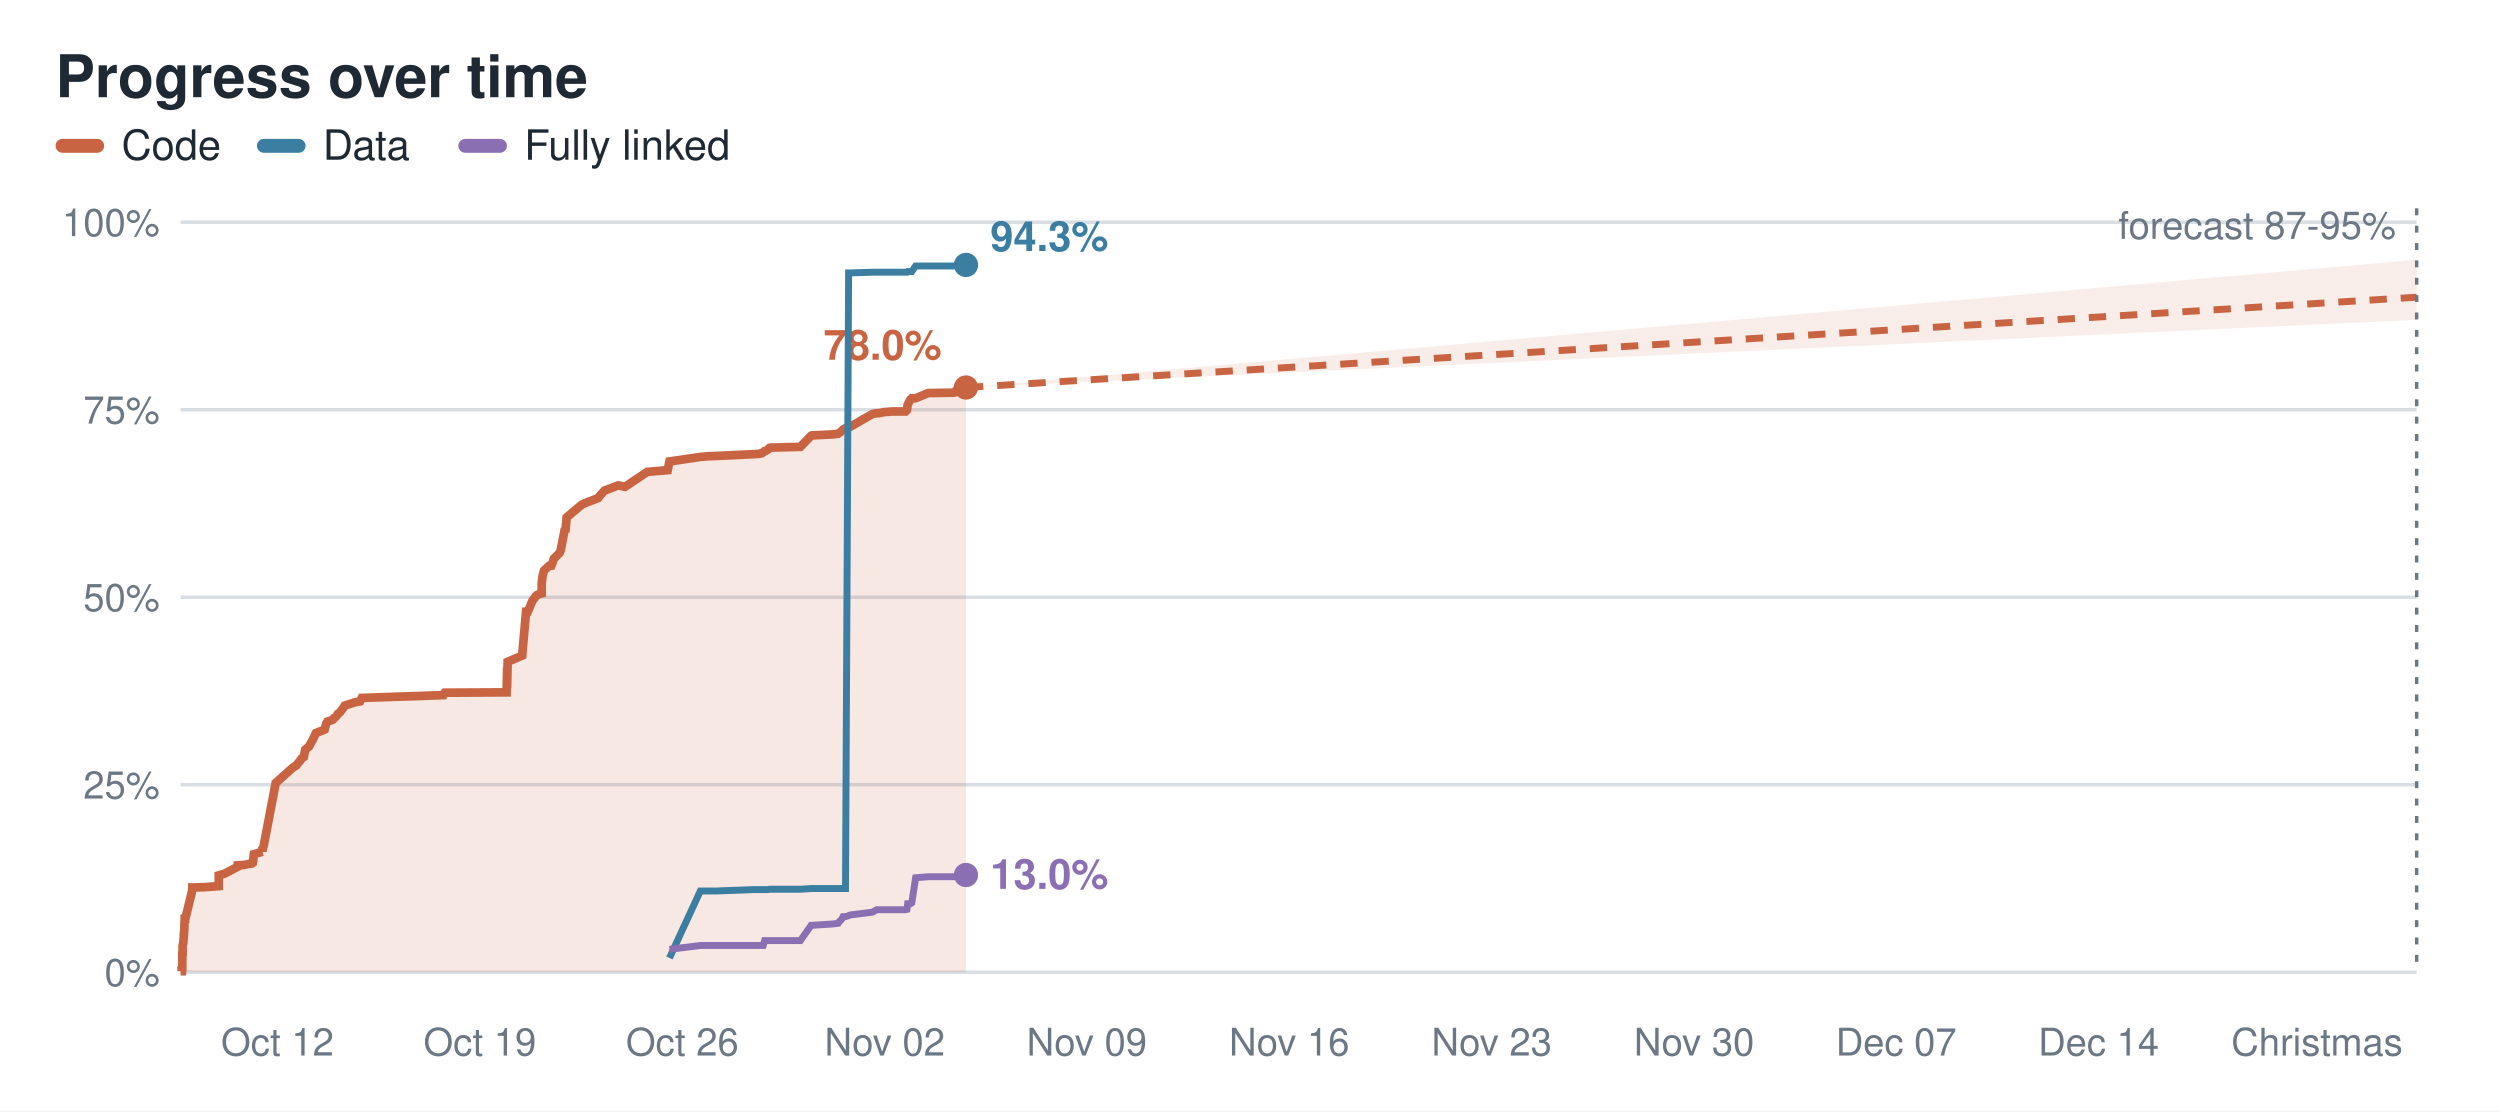
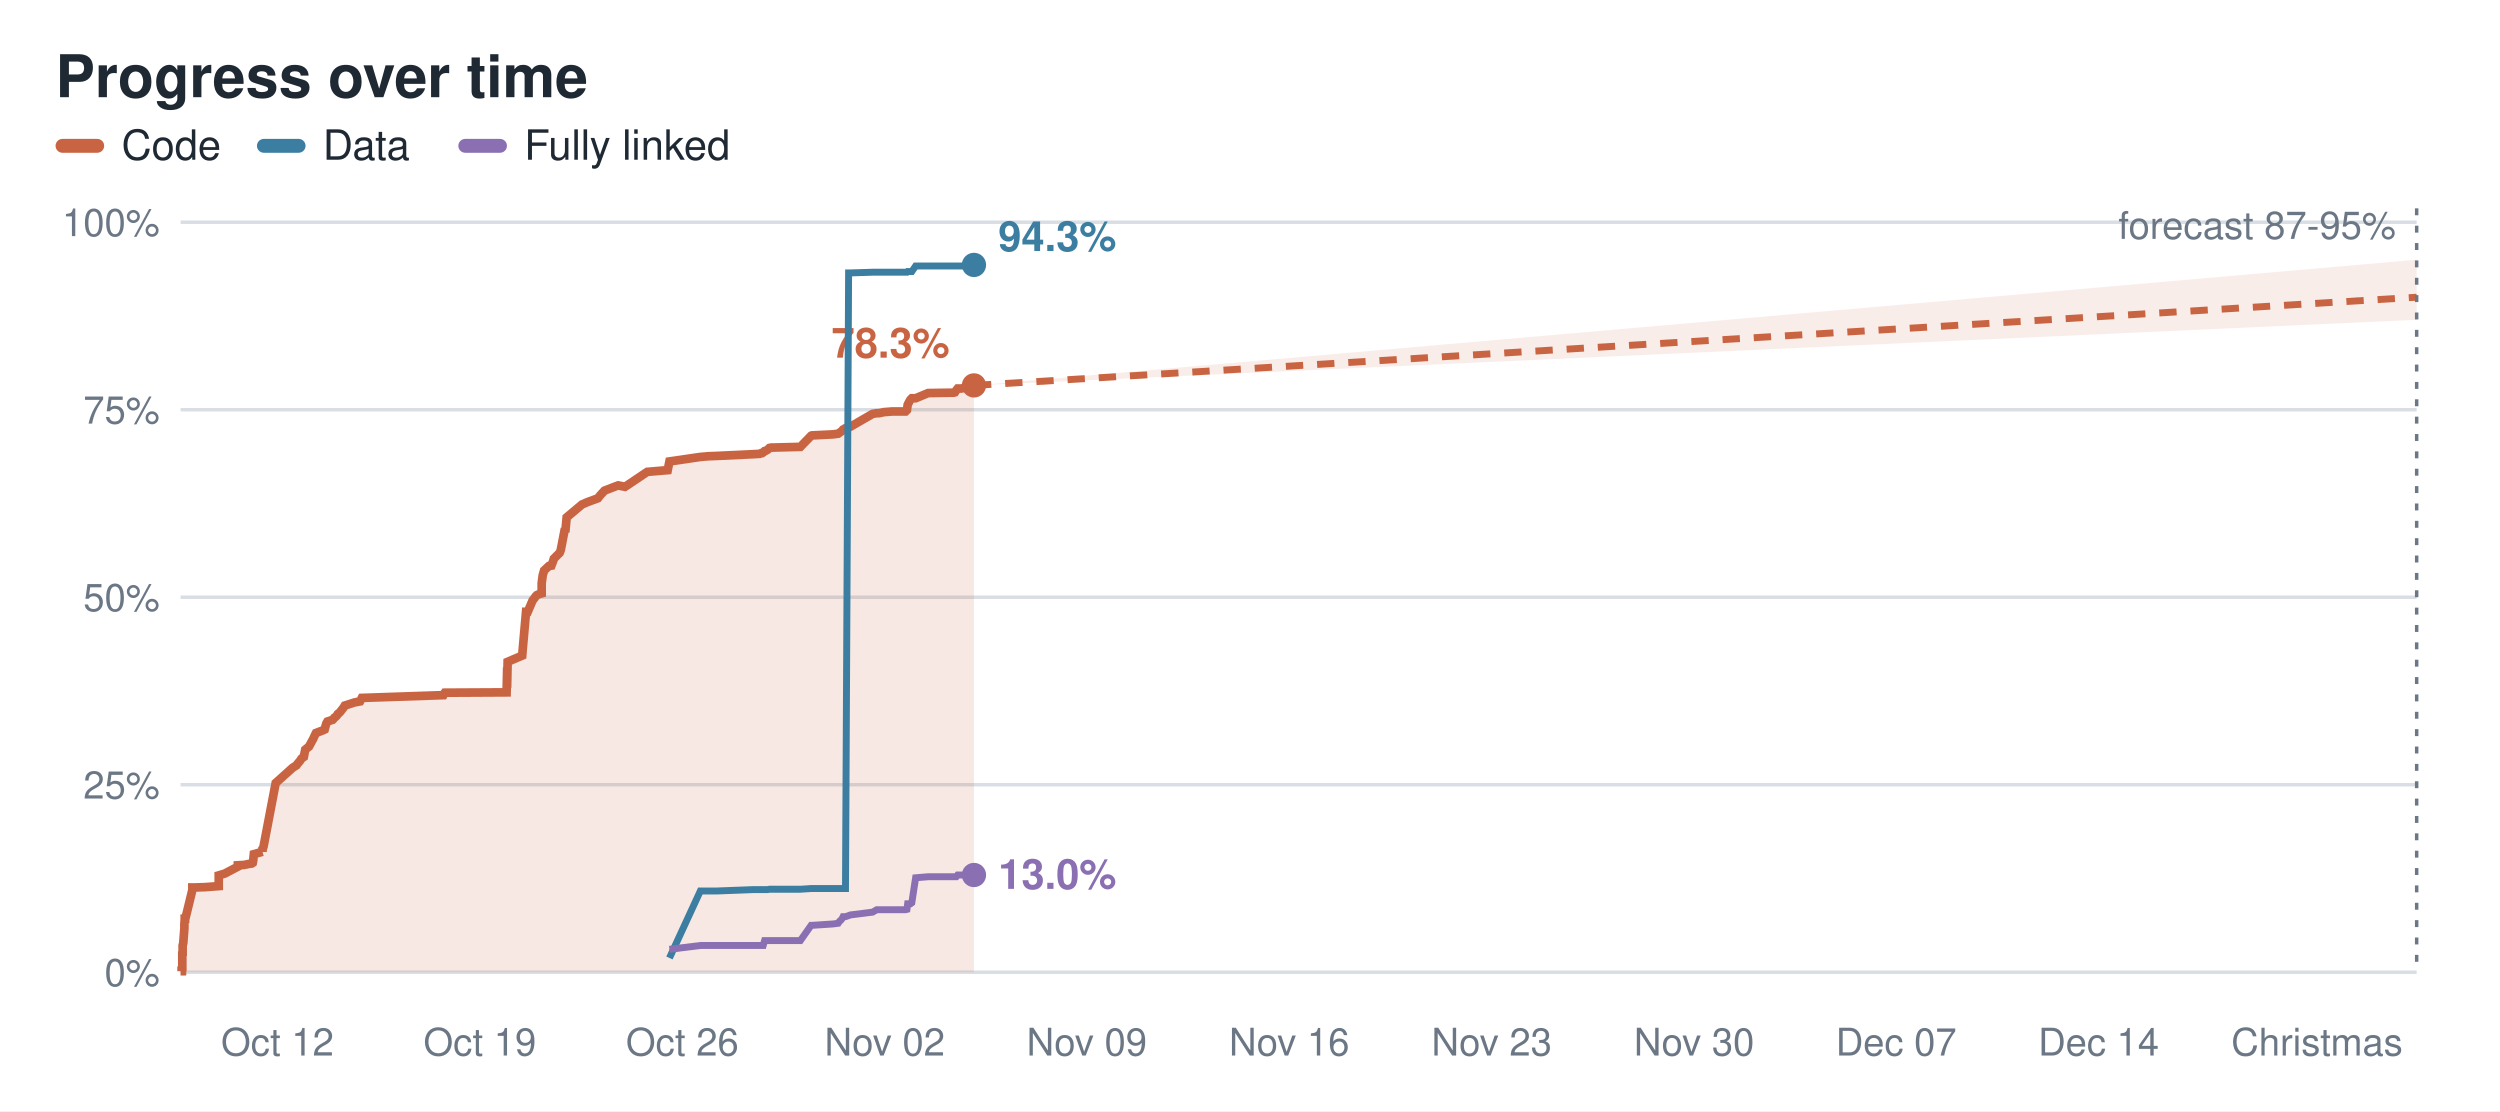
<svg xmlns="http://www.w3.org/2000/svg" viewBox="0 0 720 320" width="720" height="320" font-family="-apple-system,Segoe UI,Helvetica,Arial,sans-serif" role="img" aria-label="Progress over time">
  <rect width="100%" height="100%" fill="#ffffff" />
  <text x="16" y="28" font-size="17" font-weight="600" fill="#1f2933">Progress over time</text>
  <rect x="16" y="40" width="14" height="4" rx="2" fill="#c96442" />
  <text x="35" y="46" font-size="12" fill="#1f2933">Code</text>
  <rect x="74" y="40" width="14" height="4" rx="2" fill="#3b7ea1" />
  <text x="93" y="46" font-size="12" fill="#1f2933">Data</text>
  <rect x="132" y="40" width="14" height="4" rx="2" fill="#8a6fb3" />
  <text x="151" y="46" font-size="12" fill="#1f2933">Fully linked</text>
  <line x1="52" y1="280.0" x2="696" y2="280.0" stroke="#d9dee4" />
  <text x="46" y="284.0" font-size="11" fill="#6b7785" text-anchor="end">0%</text>
  <line x1="52" y1="226.0" x2="696" y2="226.0" stroke="#d9dee4" />
  <text x="46" y="230.0" font-size="11" fill="#6b7785" text-anchor="end">25%</text>
  <line x1="52" y1="172.0" x2="696" y2="172.0" stroke="#d9dee4" />
  <text x="46" y="176.0" font-size="11" fill="#6b7785" text-anchor="end">50%</text>
  <line x1="52" y1="118.0" x2="696" y2="118.0" stroke="#d9dee4" />
  <text x="46" y="122.0" font-size="11" fill="#6b7785" text-anchor="end">75%</text>
  <line x1="52" y1="64.0" x2="696" y2="64.0" stroke="#d9dee4" />
  <text x="46" y="68.0" font-size="11" fill="#6b7785" text-anchor="end">100%</text>
  <text x="79.9" y="304" font-size="11" fill="#6b7785" text-anchor="middle">Oct 12</text>
  <text x="138.2" y="304" font-size="11" fill="#6b7785" text-anchor="middle">Oct 19</text>
  <text x="196.5" y="304" font-size="11" fill="#6b7785" text-anchor="middle">Oct 26</text>
  <text x="254.8" y="304" font-size="11" fill="#6b7785" text-anchor="middle">Nov 02</text>
  <text x="313.0" y="304" font-size="11" fill="#6b7785" text-anchor="middle">Nov 09</text>
  <text x="371.3" y="304" font-size="11" fill="#6b7785" text-anchor="middle">Nov 16</text>
  <text x="429.6" y="304" font-size="11" fill="#6b7785" text-anchor="middle">Nov 23</text>
  <text x="487.9" y="304" font-size="11" fill="#6b7785" text-anchor="middle">Nov 30</text>
  <text x="546.1" y="304" font-size="11" fill="#6b7785" text-anchor="middle">Dec 07</text>
  <text x="604.4" y="304" font-size="11" fill="#6b7785" text-anchor="middle">Dec 14</text>
-   <polygon points="278.2,111.6 696.0,74.8 696.0,92.1" fill="#c96442" opacity="0.12" />
-   <line x1="278.2" y1="111.6" x2="696.0" y2="85.6" stroke="#c96442" stroke-width="2" stroke-dasharray="5,4" />
+   <polygon points="280.5,111.0 696.0,74.8 696.0,92.1" fill="#c96442" opacity="0.12" />
+   <line x1="280.5" y1="111.0" x2="696.0" y2="85.6" stroke="#c96442" stroke-width="2" stroke-dasharray="5,4" />
  <line x1="696.0" y1="60" x2="696.0" y2="280.0" stroke="#6b7785" stroke-dasharray="2,3" />
  <text x="692.0" y="304" font-size="11" fill="#6b7785" text-anchor="end">Christmas</text>
  <text x="690.0" y="68.8" font-size="11" fill="#6b7785" text-anchor="end">forecast 87-95%</text>
-   <polygon points="52.0,280.0 52.0,279.7 52.0,279.7 52.1,279.7 52.1,279.7 52.3,279.7 52.3,279.7 52.3,279.7 52.3,279.7 52.3,279.6 52.3,279.6 52.3,279.6 52.3,279.6 52.4,279.6 52.4,279.5 52.4,279.5 52.4,279.5 52.4,279.5 52.4,279.5 52.4,279.4 52.4,279.4 52.4,279.4 52.4,279.4 52.4,279.4 52.4,279.3 52.4,279.3 52.4,279.3 52.4,279.3 52.4,279.2 52.4,279.2 52.5,279.1 52.5,279.1 52.5,279.0 52.5,279.0 52.5,278.9 52.5,278.9 52.5,278.9 52.5,278.8 52.5,278.8 52.5,278.7 52.5,278.7 52.5,278.6 52.5,274.0 52.6,275.3 52.6,274.0 52.6,274.0 52.6,274.0 52.6,272.9 52.6,272.3 52.8,271.5 52.8,271.3 53.1,267.4 53.1,267.0 53.1,266.2 53.2,264.8 53.2,264.7 53.2,264.6 53.3,264.6 53.3,264.4 53.3,264.3 53.3,264.4 53.3,264.4 53.3,264.4 53.4,264.5 55.4,256.3 55.4,255.7 55.4,255.6 55.7,255.6 55.8,255.6 59.0,255.5 63.0,255.2 63.0,252.1 64.7,251.6 68.5,249.6 68.5,249.2 70.3,249.1 71.7,248.8 72.5,248.7 72.5,248.7 72.8,248.5 72.9,248.0 73.1,246.0 75.6,245.3 75.6,245.4 75.6,244.5 75.7,244.4 75.9,243.8 79.4,225.5 84.3,221.1 85.4,220.4 85.5,220.2 86.5,219.0 86.6,218.8 86.9,218.4 87.5,218.0 87.9,215.9 89.0,215.0 89.7,213.7 90.2,212.8 90.6,211.9 91.0,211.1 93.1,210.3 93.5,210.1 93.7,209.3 94.0,208.3 94.3,207.8 95.8,207.3 96.0,207.1 96.3,206.7 96.6,206.5 97.0,206.1 97.3,205.6 97.6,205.4 98.0,205.0 98.3,204.6 98.7,204.1 99.0,203.7 99.3,203.2 101.5,202.5 102.1,202.3 103.7,202.0 104.2,201.0 127.7,200.2 127.9,199.8 128.1,199.5 145.9,199.4 146.0,195.1 146.1,195.2 146.2,190.6 150.4,188.8 150.5,187.5 151.5,176.2 152.0,176.2 153.4,172.9 153.9,172.3 154.3,171.7 154.6,171.4 155.3,171.1 156.0,170.9 156.0,168.0 156.3,165.7 156.7,164.3 158.1,163.0 158.8,162.9 159.3,161.6 159.5,160.9 161.2,159.2 161.5,158.4 162.7,152.2 162.8,153.3 163.2,149.0 167.6,145.3 169.2,144.6 172.2,143.5 172.9,142.6 174.1,141.3 178.0,139.8 180.0,140.2 186.4,135.9 192.3,135.4 192.8,132.9 201.7,131.6 204.0,131.4 206.6,131.3 217.1,130.8 218.8,130.7 219.2,130.5 219.5,130.5 219.8,130.3 220.2,129.9 220.6,129.8 221.1,129.5 221.6,129.0 222.1,128.9 222.6,128.9 226.3,128.8 230.5,128.7 233.6,125.5 233.8,125.4 239.9,125.1 241.4,124.9 241.8,124.6 242.1,124.4 242.5,124.1 242.8,123.7 243.5,123.3 244.4,123.1 244.9,122.9 251.3,119.2 252.5,119.0 253.1,119.0 254.1,118.8 254.5,118.7 257.0,118.5 260.8,118.5 261.2,118.1 261.4,116.6 261.8,115.8 262.2,115.1 262.6,114.7 263.7,114.7 267.3,113.2 267.5,113.2 273.9,113.1 274.6,113.1 275.0,113.0 275.4,112.4 275.8,111.9 276.4,111.9 276.8,111.9 277.3,111.8 277.8,111.7 278.2,111.6 278.2,280.0" fill="#c96442" opacity="0.15" />
-   <polyline points="52.0,279.7 52.0,279.7 52.1,279.7 52.1,279.7 52.3,279.7 52.3,279.7 52.3,279.7 52.3,279.7 52.3,279.6 52.3,279.6 52.3,279.6 52.3,279.6 52.4,279.6 52.4,279.5 52.4,279.5 52.4,279.5 52.4,279.5 52.4,279.5 52.4,279.4 52.4,279.4 52.4,279.4 52.4,279.4 52.4,279.4 52.4,279.3 52.4,279.3 52.4,279.3 52.4,279.3 52.4,279.2 52.4,279.2 52.5,279.1 52.5,279.1 52.5,279.0 52.5,279.0 52.5,278.9 52.5,278.9 52.5,278.9 52.5,278.8 52.5,278.8 52.5,278.7 52.5,278.7 52.5,278.6 52.5,274.0 52.6,275.3 52.6,274.0 52.6,274.0 52.6,274.0 52.6,272.9 52.6,272.3 52.8,271.5 52.8,271.3 53.1,267.4 53.1,267.0 53.1,266.2 53.2,264.8 53.2,264.7 53.2,264.6 53.3,264.6 53.3,264.4 53.3,264.3 53.3,264.4 53.3,264.4 53.3,264.4 53.4,264.5 55.4,256.3 55.4,255.7 55.4,255.6 55.7,255.6 55.8,255.6 59.0,255.5 63.0,255.2 63.0,252.1 64.7,251.6 68.5,249.6 68.5,249.2 70.3,249.1 71.7,248.8 72.5,248.7 72.5,248.7 72.8,248.5 72.9,248.0 73.1,246.0 75.6,245.3 75.6,245.4 75.6,244.5 75.7,244.4 75.9,243.8 79.4,225.5 84.3,221.1 85.4,220.4 85.5,220.2 86.5,219.0 86.6,218.8 86.9,218.4 87.5,218.0 87.9,215.9 89.0,215.0 89.7,213.7 90.2,212.8 90.6,211.9 91.0,211.1 93.1,210.3 93.5,210.1 93.7,209.3 94.0,208.3 94.3,207.8 95.8,207.3 96.0,207.1 96.3,206.7 96.6,206.5 97.0,206.1 97.3,205.6 97.6,205.4 98.0,205.0 98.3,204.6 98.7,204.1 99.0,203.7 99.3,203.2 101.5,202.5 102.1,202.3 103.7,202.0 104.2,201.0 127.7,200.2 127.9,199.8 128.1,199.5 145.9,199.4 146.0,195.1 146.1,195.2 146.2,190.6 150.4,188.8 150.5,187.5 151.5,176.2 152.0,176.2 153.4,172.9 153.9,172.3 154.3,171.7 154.6,171.4 155.3,171.1 156.0,170.9 156.0,168.0 156.3,165.7 156.7,164.3 158.1,163.0 158.8,162.9 159.3,161.6 159.5,160.9 161.2,159.2 161.5,158.4 162.7,152.2 162.8,153.3 163.2,149.0 167.6,145.3 169.2,144.6 172.2,143.5 172.9,142.6 174.1,141.3 178.0,139.8 180.0,140.2 186.4,135.9 192.3,135.4 192.8,132.9 201.7,131.6 204.0,131.4 206.6,131.3 217.1,130.8 218.8,130.7 219.2,130.5 219.5,130.5 219.8,130.3 220.2,129.9 220.6,129.8 221.1,129.5 221.6,129.0 222.1,128.9 222.6,128.9 226.3,128.8 230.5,128.7 233.6,125.5 233.8,125.4 239.9,125.1 241.4,124.9 241.8,124.6 242.1,124.4 242.5,124.1 242.8,123.7 243.5,123.3 244.4,123.1 244.9,122.9 251.3,119.2 252.5,119.0 253.1,119.0 254.1,118.8 254.5,118.7 257.0,118.5 260.8,118.5 261.2,118.1 261.4,116.6 261.8,115.8 262.2,115.1 262.6,114.7 263.7,114.7 267.3,113.2 267.5,113.2 273.9,113.1 274.6,113.1 275.0,113.0 275.4,112.4 275.8,111.9 276.4,111.9 276.8,111.9 277.3,111.8 277.8,111.7 278.2,111.6" fill="none" stroke="#c96442" stroke-width="2.5" />
-   <circle cx="278.2" cy="111.6" r="3.5" fill="#c96442" />
-   <text x="271.2" y="103.6" font-size="12" font-weight="600" fill="#c96442" text-anchor="end">78.0%</text>
-   <polyline points="192.8,275.9 201.7,256.6 204.0,256.6 206.6,256.6 217.1,256.2 218.8,256.2 219.2,256.2 219.5,256.2 219.8,256.2 220.2,256.2 220.6,256.2 221.1,256.2 221.6,256.1 222.1,256.1 222.6,256.1 226.3,256.1 230.5,256.1 233.6,255.9 233.8,255.9 239.9,255.9 241.4,255.9 241.8,255.9 242.1,255.9 242.5,255.9 242.8,255.9 243.5,255.9 244.4,78.6 244.9,78.6 251.3,78.4 252.5,78.4 253.1,78.4 254.1,78.4 254.5,78.4 257.0,78.4 260.8,78.4 261.2,78.4 261.4,78.2 261.8,78.2 262.2,78.2 262.6,78.2 263.7,76.6 267.3,76.6 267.5,76.6 273.9,76.6 274.6,76.6 275.0,76.6 275.4,76.6 275.8,76.6 276.4,76.6 276.8,76.6 277.3,76.6 277.8,76.6 278.2,76.3" fill="none" stroke="#3b7ea1" stroke-width="2" />
-   <circle cx="278.2" cy="76.3" r="3.5" fill="#3b7ea1" />
-   <text x="285.2" y="72.3" font-size="12" font-weight="600" fill="#3b7ea1">94.3%</text>
-   <polyline points="192.8,273.4 201.7,272.3 204.0,272.3 206.6,272.3 217.1,272.3 218.8,272.3 219.2,272.3 219.5,272.3 219.8,272.3 220.2,270.9 220.6,270.9 221.1,270.9 221.6,270.9 222.1,270.9 222.6,270.9 226.3,270.9 230.5,270.9 233.6,266.5 233.8,266.5 239.9,266.1 241.4,265.9 241.8,265.3 242.1,265.1 242.5,264.6 242.8,264.0 243.5,264.0 244.4,263.7 244.9,263.5 251.3,262.7 252.5,262.0 253.1,262.0 254.1,262.0 254.5,262.0 257.0,262.0 260.8,262.0 261.2,261.9 261.4,260.3 261.8,260.3 262.2,260.3 262.6,260.0 263.7,252.8 267.3,252.5 267.5,252.5 273.9,252.5 274.6,252.5 275.0,252.5 275.4,252.5 275.8,252.0 276.4,252.0 276.8,252.0 277.3,252.0 277.8,252.0 278.2,252.0" fill="none" stroke="#8a6fb3" stroke-width="2" />
-   <circle cx="278.2" cy="252.0" r="3.5" fill="#8a6fb3" />
-   <text x="285.2" y="256.0" font-size="12" font-weight="600" fill="#8a6fb3">13.0%</text>
+   <polygon points="52.0,280.0 52.0,279.7 52.0,279.7 52.1,279.7 52.1,279.7 52.3,279.7 52.3,279.7 52.3,279.7 52.3,279.7 52.3,279.6 52.3,279.6 52.3,279.6 52.3,279.6 52.4,279.6 52.4,279.5 52.4,279.5 52.4,279.5 52.4,279.5 52.4,279.5 52.4,279.4 52.4,279.4 52.4,279.4 52.4,279.4 52.4,279.4 52.4,279.3 52.4,279.3 52.4,279.3 52.4,279.3 52.4,279.2 52.4,279.2 52.5,279.1 52.5,279.1 52.5,279.0 52.5,279.0 52.5,278.9 52.5,278.9 52.5,278.9 52.5,278.8 52.5,278.8 52.5,278.7 52.5,278.7 52.5,278.6 52.5,274.0 52.6,275.3 52.6,274.0 52.6,274.0 52.6,274.0 52.6,272.9 52.6,272.3 52.8,271.5 52.8,271.3 53.1,267.4 53.1,267.0 53.1,266.2 53.2,264.8 53.2,264.7 53.2,264.6 53.3,264.6 53.3,264.4 53.3,264.3 53.3,264.4 53.3,264.4 53.3,264.4 53.4,264.5 55.4,256.3 55.4,255.7 55.4,255.6 55.7,255.6 55.8,255.6 59.0,255.5 63.0,255.2 63.0,252.1 64.7,251.6 68.5,249.6 68.5,249.2 70.3,249.1 71.7,248.8 72.5,248.7 72.5,248.7 72.8,248.5 72.9,248.0 73.1,246.0 75.6,245.3 75.6,245.4 75.6,244.5 75.7,244.4 75.9,243.8 79.4,225.5 84.3,221.1 85.4,220.4 85.5,220.2 86.5,219.0 86.6,218.8 86.9,218.4 87.5,218.0 87.9,215.9 89.0,215.0 89.7,213.7 90.2,212.8 90.6,211.9 91.0,211.1 93.1,210.3 93.5,210.1 93.7,209.3 94.0,208.3 94.3,207.8 95.8,207.3 96.0,207.1 96.3,206.7 96.6,206.5 97.0,206.1 97.3,205.6 97.6,205.4 98.0,205.0 98.3,204.6 98.7,204.1 99.0,203.7 99.3,203.2 101.5,202.5 102.1,202.3 103.7,202.0 104.2,201.0 127.7,200.2 127.9,199.8 128.1,199.5 145.9,199.4 146.0,195.1 146.1,195.2 146.2,190.6 150.4,188.8 150.5,187.5 151.5,176.2 152.0,176.2 153.4,172.9 153.9,172.3 154.3,171.7 154.6,171.4 155.3,171.1 156.0,170.9 156.0,168.0 156.3,165.7 156.7,164.3 158.1,163.0 158.8,162.9 159.3,161.6 159.5,160.9 161.2,159.2 161.5,158.4 162.7,152.2 162.8,153.3 163.2,149.0 167.6,145.3 169.2,144.6 172.2,143.5 172.9,142.6 174.1,141.3 178.0,139.8 180.0,140.2 186.4,135.9 192.3,135.4 192.8,132.9 201.7,131.6 204.0,131.4 206.6,131.3 217.1,130.8 218.8,130.7 219.2,130.5 219.5,130.5 219.8,130.3 220.2,129.9 220.6,129.8 221.1,129.5 221.6,129.0 222.1,128.9 222.6,128.9 226.3,128.8 230.5,128.7 233.6,125.5 233.8,125.4 239.9,125.1 241.4,124.9 241.8,124.6 242.1,124.4 242.5,124.1 242.8,123.7 243.5,123.3 244.4,123.1 244.9,122.9 251.3,119.2 252.5,119.0 253.1,119.0 254.1,118.8 254.5,118.7 257.0,118.5 260.8,118.5 261.2,118.1 261.4,116.6 261.8,115.8 262.2,115.1 262.6,114.7 263.7,114.7 267.3,113.2 267.5,113.2 273.9,113.1 274.6,113.1 275.0,113.0 275.4,112.4 275.8,111.9 276.4,111.9 276.8,111.9 277.3,111.8 277.8,111.7 278.2,111.6 278.7,111.5 279.1,111.5 279.6,111.4 280.1,111.1 280.5,111.0 280.5,280.0" fill="#c96442" opacity="0.15" />
+   <polyline points="52.0,279.7 52.0,279.7 52.1,279.7 52.1,279.7 52.3,279.7 52.3,279.7 52.3,279.7 52.3,279.7 52.3,279.6 52.3,279.6 52.3,279.6 52.3,279.6 52.4,279.6 52.4,279.5 52.4,279.5 52.4,279.5 52.4,279.5 52.4,279.5 52.4,279.4 52.4,279.4 52.4,279.4 52.4,279.4 52.4,279.4 52.4,279.3 52.4,279.3 52.4,279.3 52.4,279.3 52.4,279.2 52.4,279.2 52.5,279.1 52.5,279.1 52.5,279.0 52.5,279.0 52.5,278.9 52.5,278.9 52.5,278.9 52.5,278.8 52.5,278.8 52.5,278.7 52.5,278.7 52.5,278.6 52.5,274.0 52.6,275.3 52.6,274.0 52.6,274.0 52.6,274.0 52.6,272.9 52.6,272.3 52.8,271.5 52.8,271.3 53.1,267.4 53.1,267.0 53.1,266.2 53.2,264.8 53.2,264.7 53.2,264.6 53.3,264.6 53.3,264.4 53.3,264.3 53.3,264.4 53.3,264.4 53.3,264.4 53.4,264.5 55.4,256.3 55.4,255.7 55.4,255.6 55.7,255.6 55.8,255.6 59.0,255.5 63.0,255.2 63.0,252.1 64.7,251.6 68.5,249.6 68.5,249.2 70.3,249.1 71.7,248.8 72.5,248.7 72.5,248.7 72.8,248.5 72.9,248.0 73.1,246.0 75.6,245.3 75.6,245.4 75.6,244.5 75.7,244.4 75.9,243.8 79.4,225.5 84.3,221.1 85.4,220.4 85.5,220.2 86.5,219.0 86.6,218.8 86.9,218.4 87.5,218.0 87.9,215.9 89.0,215.0 89.7,213.7 90.2,212.8 90.6,211.9 91.0,211.1 93.1,210.3 93.5,210.1 93.7,209.3 94.0,208.3 94.3,207.8 95.8,207.3 96.0,207.1 96.3,206.7 96.6,206.5 97.0,206.1 97.3,205.6 97.6,205.4 98.0,205.0 98.3,204.6 98.7,204.1 99.0,203.7 99.3,203.2 101.5,202.5 102.1,202.3 103.7,202.0 104.2,201.0 127.7,200.2 127.9,199.8 128.1,199.5 145.9,199.4 146.0,195.1 146.1,195.2 146.2,190.6 150.4,188.8 150.5,187.5 151.5,176.2 152.0,176.2 153.4,172.9 153.9,172.3 154.3,171.7 154.6,171.4 155.3,171.1 156.0,170.9 156.0,168.0 156.3,165.7 156.7,164.3 158.1,163.0 158.8,162.9 159.3,161.6 159.5,160.9 161.2,159.2 161.5,158.4 162.7,152.2 162.8,153.3 163.2,149.0 167.6,145.3 169.2,144.6 172.2,143.5 172.9,142.6 174.1,141.3 178.0,139.8 180.0,140.2 186.4,135.9 192.3,135.4 192.8,132.9 201.7,131.6 204.0,131.4 206.6,131.3 217.1,130.8 218.8,130.7 219.2,130.5 219.5,130.5 219.8,130.3 220.2,129.9 220.6,129.8 221.1,129.5 221.6,129.0 222.1,128.9 222.6,128.9 226.3,128.8 230.5,128.7 233.6,125.5 233.8,125.4 239.9,125.1 241.4,124.9 241.8,124.6 242.1,124.4 242.5,124.1 242.8,123.7 243.5,123.3 244.4,123.1 244.9,122.9 251.3,119.2 252.5,119.0 253.1,119.0 254.1,118.8 254.5,118.7 257.0,118.5 260.8,118.5 261.2,118.1 261.4,116.6 261.8,115.8 262.2,115.1 262.6,114.7 263.7,114.7 267.3,113.2 267.5,113.2 273.9,113.1 274.6,113.1 275.0,113.0 275.4,112.4 275.8,111.9 276.4,111.9 276.8,111.9 277.3,111.8 277.8,111.7 278.2,111.6 278.7,111.5 279.1,111.5 279.6,111.4 280.1,111.1 280.5,111.0" fill="none" stroke="#c96442" stroke-width="2.5" />
+   <circle cx="280.5" cy="111.0" r="3.5" fill="#c96442" />
+   <text x="273.5" y="103.0" font-size="12" font-weight="600" fill="#c96442" text-anchor="end">78.3%</text>
+   <polyline points="192.8,275.9 201.7,256.6 204.0,256.6 206.6,256.6 217.1,256.2 218.8,256.2 219.2,256.2 219.5,256.2 219.8,256.2 220.2,256.2 220.6,256.2 221.1,256.2 221.6,256.1 222.1,256.1 222.6,256.1 226.3,256.1 230.5,256.1 233.6,255.9 233.8,255.9 239.9,255.9 241.4,255.9 241.8,255.9 242.1,255.9 242.5,255.9 242.8,255.9 243.5,255.9 244.4,78.6 244.9,78.6 251.3,78.4 252.5,78.4 253.1,78.4 254.1,78.4 254.5,78.4 257.0,78.4 260.8,78.4 261.2,78.4 261.4,78.2 261.8,78.2 262.2,78.2 262.6,78.2 263.7,76.6 267.3,76.6 267.5,76.6 273.9,76.6 274.6,76.6 275.0,76.6 275.4,76.6 275.8,76.6 276.4,76.6 276.8,76.6 277.3,76.6 277.8,76.6 278.2,76.3 278.7,76.3 279.1,76.3 279.6,76.3 280.1,76.3 280.5,76.3" fill="none" stroke="#3b7ea1" stroke-width="2" />
+   <circle cx="280.5" cy="76.3" r="3.5" fill="#3b7ea1" />
+   <text x="287.5" y="72.3" font-size="12" font-weight="600" fill="#3b7ea1">94.3%</text>
+   <polyline points="192.8,273.4 201.7,272.3 204.0,272.3 206.6,272.3 217.1,272.3 218.8,272.3 219.2,272.3 219.5,272.3 219.8,272.3 220.2,270.9 220.6,270.9 221.1,270.9 221.6,270.9 222.1,270.9 222.6,270.9 226.3,270.9 230.5,270.9 233.6,266.5 233.8,266.5 239.9,266.1 241.4,265.9 241.8,265.3 242.1,265.1 242.5,264.6 242.8,264.0 243.5,264.0 244.4,263.7 244.9,263.5 251.3,262.7 252.5,262.0 253.1,262.0 254.1,262.0 254.5,262.0 257.0,262.0 260.8,262.0 261.2,261.9 261.4,260.3 261.8,260.3 262.2,260.3 262.6,260.0 263.7,252.8 267.3,252.5 267.5,252.5 273.9,252.5 274.6,252.5 275.0,252.5 275.4,252.5 275.8,252.0 276.4,252.0 276.8,252.0 277.3,252.0 277.8,252.0 278.2,252.0 278.7,252.0 279.1,252.0 279.6,252.0 280.1,252.0 280.5,252.0" fill="none" stroke="#8a6fb3" stroke-width="2" />
+   <circle cx="280.5" cy="252.0" r="3.5" fill="#8a6fb3" />
+   <text x="287.5" y="256.0" font-size="12" font-weight="600" fill="#8a6fb3">13.0%</text>
</svg>
